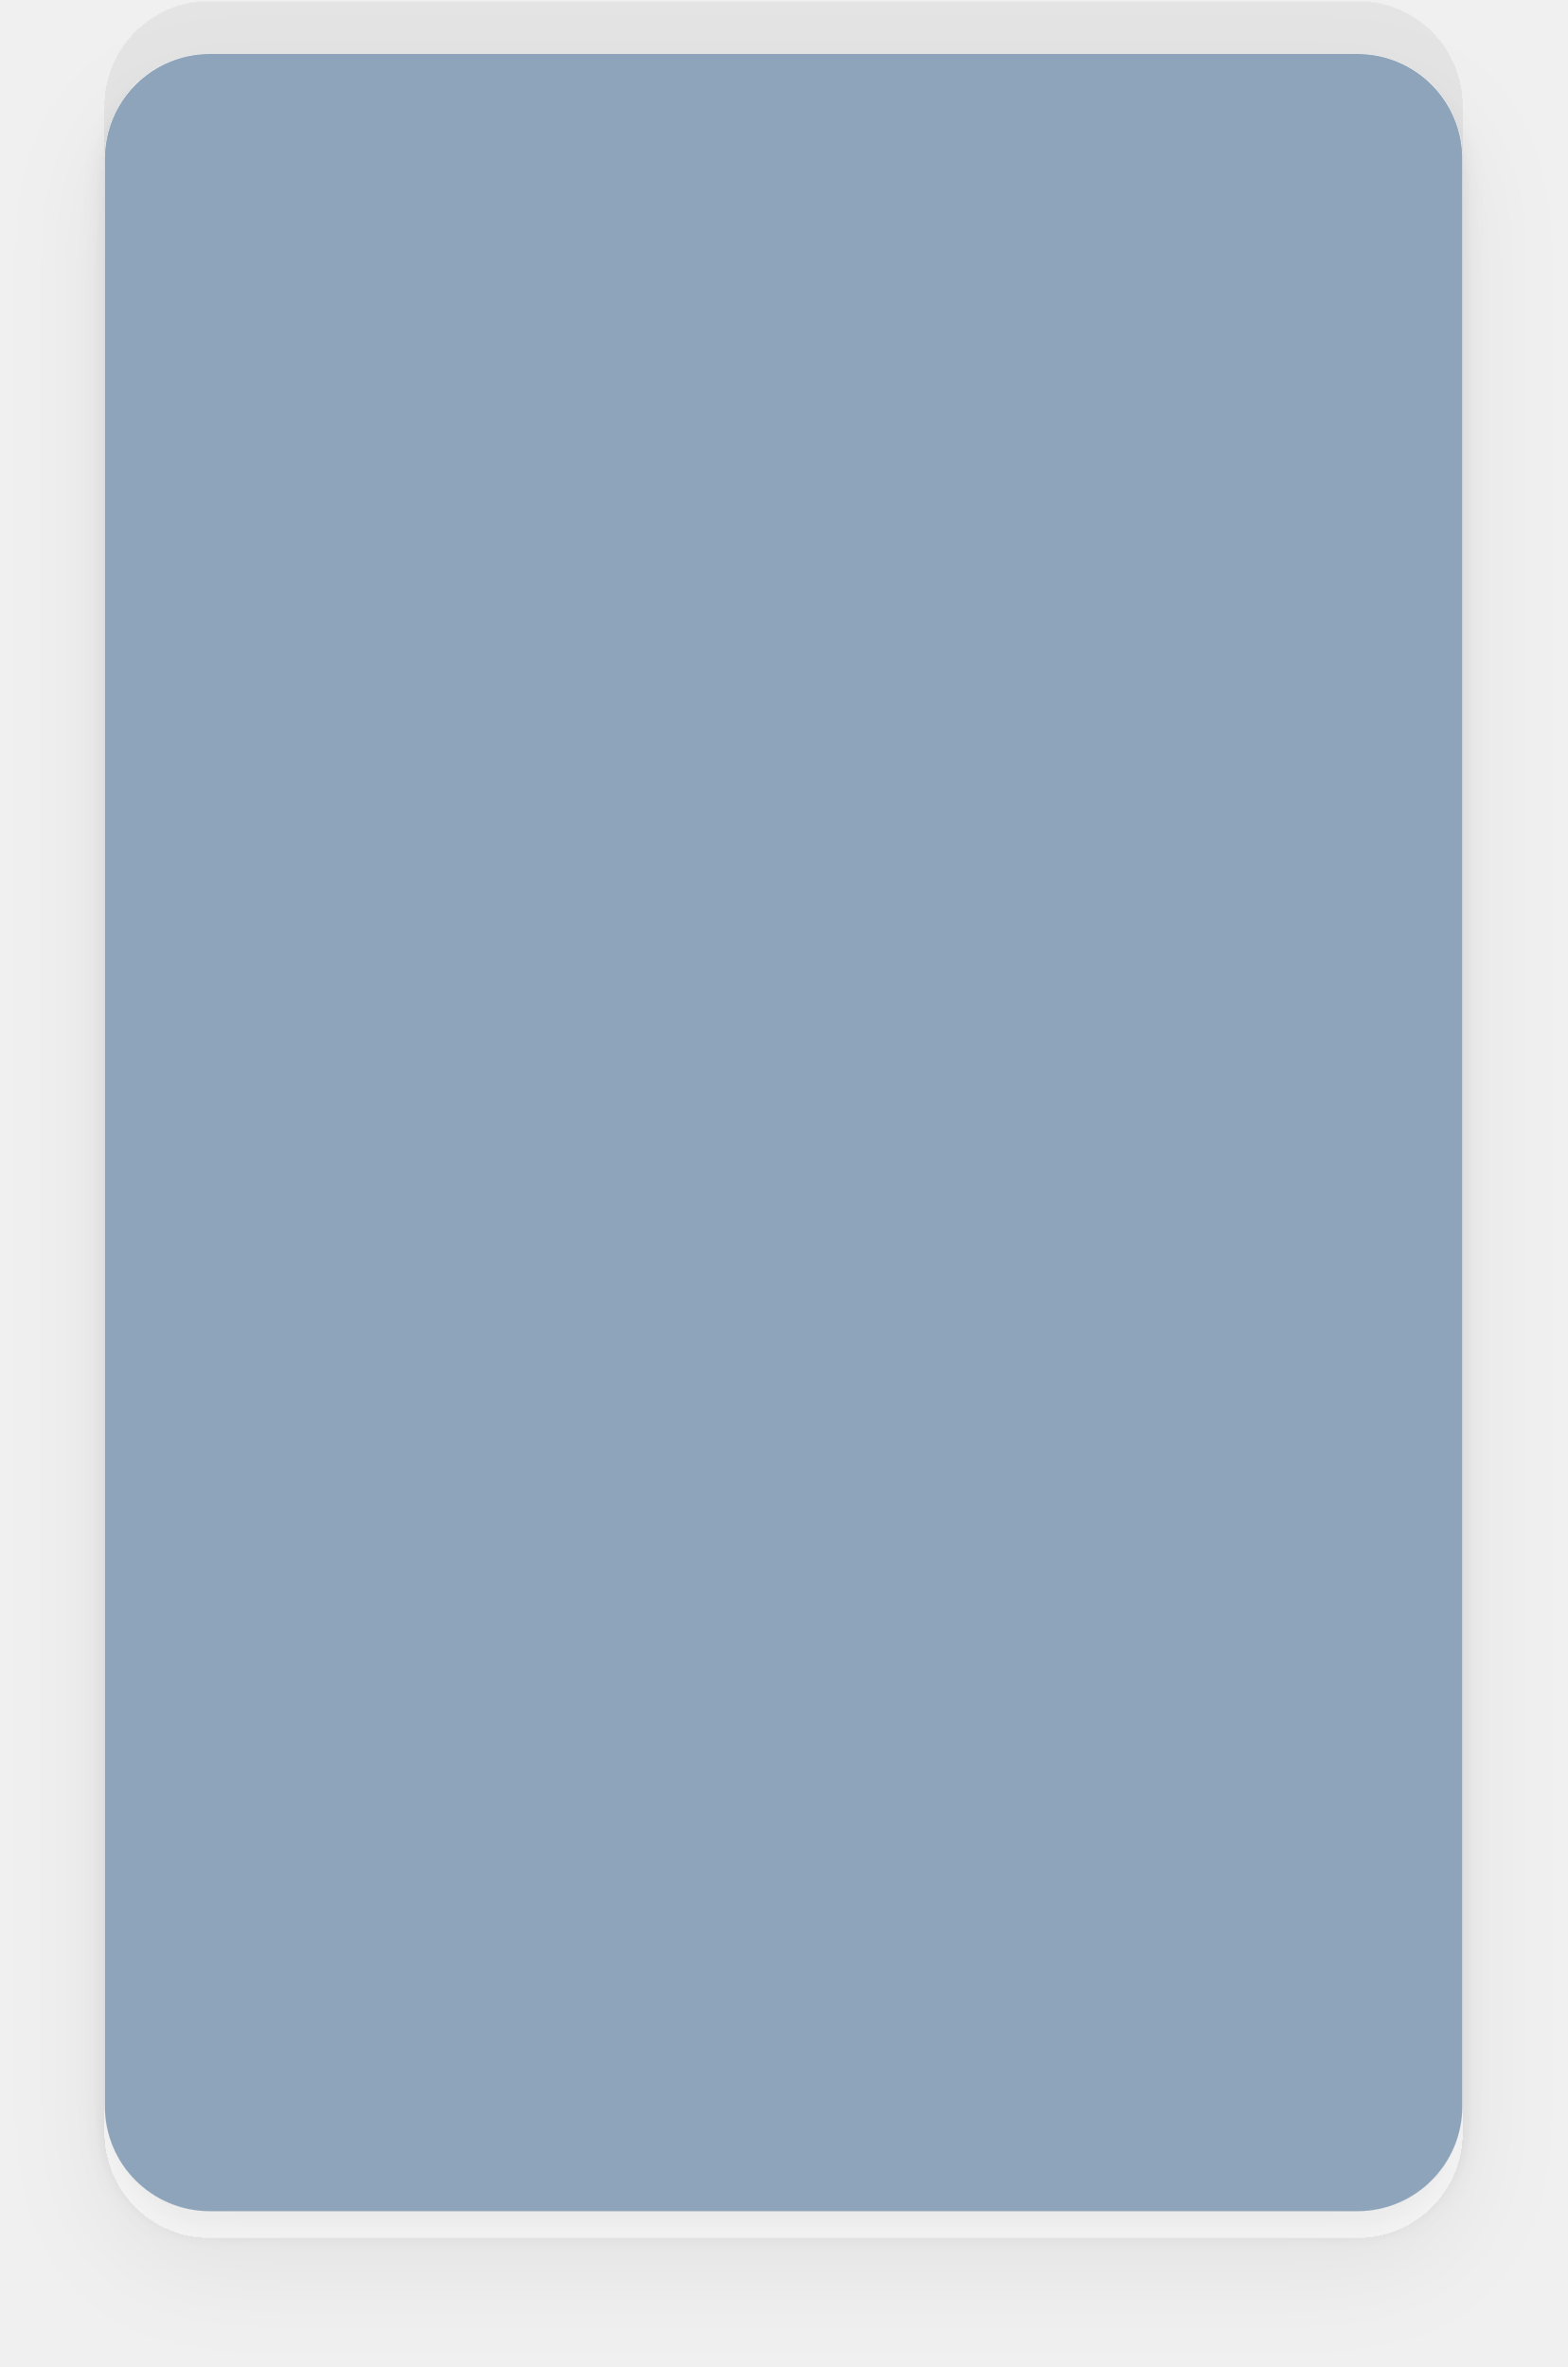
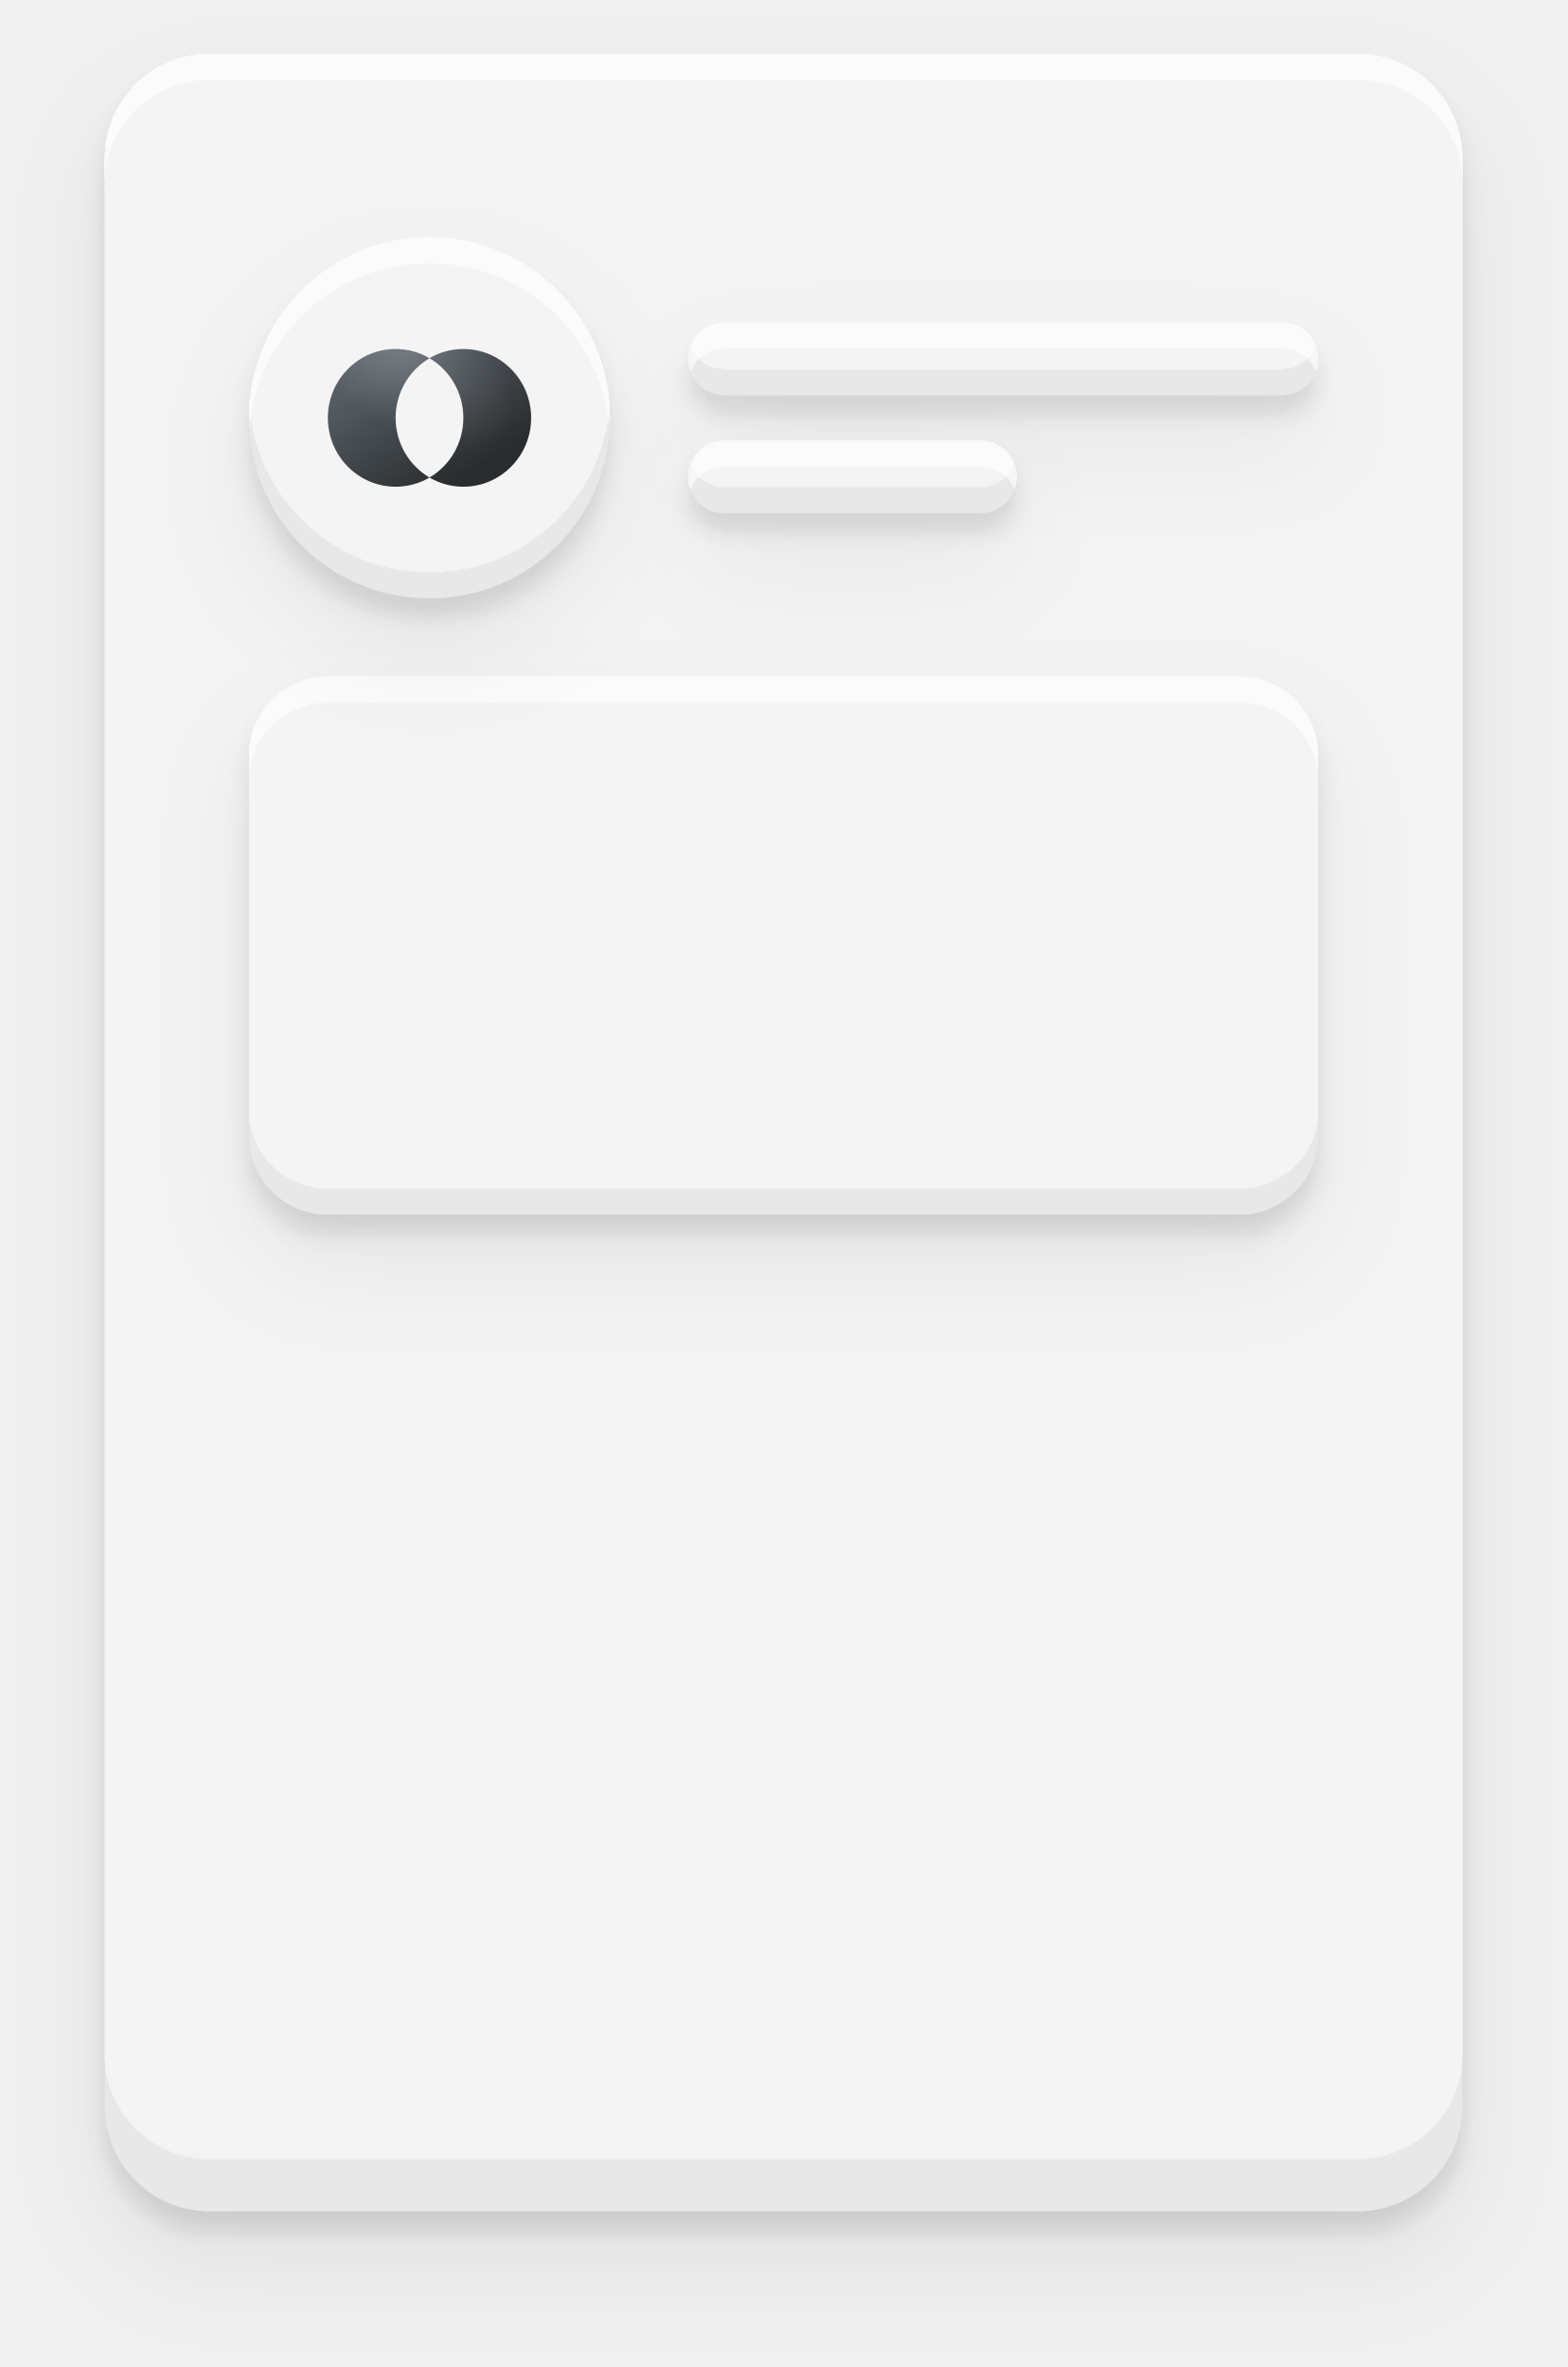
<svg xmlns="http://www.w3.org/2000/svg" width="239" height="361" viewBox="0 0 239 361" fill="none">
-   <g clip-path="url(#clip0_6045_478)">
-     <g filter="url(#filter0_dddd_6045_478)">
-       <path d="M207 8.23H32C23.163 8.23 16 15.394 16 24.23V321.23C16 330.067 23.163 337.23 32 337.23H207C215.837 337.23 223 330.067 223 321.23V24.23C223 15.394 215.837 8.23 207 8.23Z" fill="#8EA4BB" />
+   <g filter="url(#filter0_ddii_467_1241)">
+     <rect x="16" y="8.23" width="207" height="329" rx="16" fill="#F4F4F5" />
+     <g filter="url(#filter1_ddii_467_1241)">
+       <rect x="201" y="103.23" width="82" height="163" rx="12" transform="rotate(90 201 103.23)" fill="#F4F4F5" />
+     </g>
+     <g filter="url(#filter2_ddii_467_1241)">
+       <rect x="93" y="36.23" width="55" height="55" rx="27.5" transform="rotate(90 93 36.2305)" fill="#F4F4F5" />
+     </g>
+     <path d="M65.5 72.831C63.984 73.723 62.211 74.231 60.333 74.231C54.633 74.231 50 69.523 50 63.73C50 57.938 54.633 53.23 60.333 53.23C62.211 53.23 63.984 53.738 65.5 54.63C62.417 56.45 60.333 59.846 60.333 63.73C60.333 67.633 62.417 71.01 65.5 72.831Z" fill="url(#paint0_linear_467_1241)" />
+     <path d="M65.5 72.831C63.984 73.723 62.211 74.231 60.333 74.231C54.633 74.231 50 69.523 50 63.73C50 57.938 54.633 53.23 60.333 53.23C62.211 53.23 63.984 53.738 65.5 54.63C62.417 56.45 60.333 59.846 60.333 63.73C60.333 67.633 62.417 71.01 65.5 72.831Z" fill="url(#paint1_radial_467_1241)" fill-opacity="0.2" />
+     <path d="M65.5 72.831C67.016 73.723 68.789 74.231 70.667 74.231C76.367 74.231 81 69.523 81 63.73C81 57.938 76.367 53.23 70.667 53.23C68.789 53.23 67.016 53.738 65.5 54.63C68.583 56.45 70.667 59.846 70.667 63.73C70.667 67.633 68.583 71.01 65.5 72.831Z" fill="url(#paint2_linear_467_1241)" />
+     <path d="M65.5 72.831C67.016 73.723 68.789 74.231 70.667 74.231C76.367 74.231 81 69.523 81 63.73C81 57.938 76.367 53.23 70.667 53.23C68.789 53.23 67.016 53.738 65.5 54.63C68.583 56.45 70.667 59.846 70.667 63.73C70.667 67.633 68.583 71.01 65.5 72.831Z" fill="url(#paint3_radial_467_1241)" fill-opacity="0.2" />
+     <g filter="url(#filter3_ddii_467_1241)">
+       <rect x="201" y="49.23" width="11" height="96" rx="5.5" transform="rotate(90 201 49.2305)" fill="#F4F4F5" />
+     </g>
+     <g filter="url(#filter4_ddii_467_1241)">
+       <rect x="155" y="67.231" width="11" height="50" rx="5.5" transform="rotate(90 155 67.2305)" fill="#F4F4F5" />
    </g>
  </g>
  <defs>
-     <filter id="filter0_dddd_6045_478" x="0" y="0" width="239" height="361" filterUnits="userSpaceOnUse" color-interpolation-filters="sRGB">
+     <filter id="filter0_ddii_467_1241" x="0" y="0" width="239" height="361" filterUnits="userSpaceOnUse" color-interpolation-filters="sRGB">
      <feFlood flood-opacity="0" result="BackgroundImageFix" />
      <feColorMatrix in="SourceAlpha" type="matrix" values="0 0 0 0 0 0 0 0 0 0 0 0 0 0 0 0 0 0 127 0" result="hardAlpha" />
      <feOffset dy="7.77" />
      <feGaussianBlur stdDeviation="8" />
      <feColorMatrix type="matrix" values="0 0 0 0 0 0 0 0 0 0 0 0 0 0 0 0 0 0 0.06 0" />
-       <feBlend mode="normal" in2="BackgroundImageFix" result="effect1_dropShadow_6045_478" />
+       <feBlend mode="normal" in2="BackgroundImageFix" result="effect1_dropShadow_467_1241" />
      <feColorMatrix in="SourceAlpha" type="matrix" values="0 0 0 0 0 0 0 0 0 0 0 0 0 0 0 0 0 0 127 0" result="hardAlpha" />
      <feOffset dy="3" />
      <feGaussianBlur stdDeviation="1.5" />
      <feComposite in2="hardAlpha" operator="out" />
      <feColorMatrix type="matrix" values="0 0 0 0 0 0 0 0 0 0 0 0 0 0 0 0 0 0 0.1 0" />
-       <feBlend mode="normal" in2="effect1_dropShadow_6045_478" result="effect2_dropShadow_6045_478" />
+       <feBlend mode="normal" in2="effect1_dropShadow_467_1241" result="effect2_dropShadow_467_1241" />
+       <feBlend mode="normal" in="SourceGraphic" in2="effect2_dropShadow_467_1241" result="shape" />
      <feColorMatrix in="SourceAlpha" type="matrix" values="0 0 0 0 0 0 0 0 0 0 0 0 0 0 0 0 0 0 127 0" result="hardAlpha" />
      <feOffset dy="-8" />
-       <feComposite in2="hardAlpha" operator="out" />
+       <feComposite in2="hardAlpha" operator="arithmetic" k2="-1" k3="1" />
      <feColorMatrix type="matrix" values="0 0 0 0 0 0 0 0 0 0 0 0 0 0 0 0 0 0 0.05 0" />
-       <feBlend mode="normal" in2="effect2_dropShadow_6045_478" result="effect3_dropShadow_6045_478" />
+       <feBlend mode="normal" in2="shape" result="effect3_innerShadow_467_1241" />
      <feColorMatrix in="SourceAlpha" type="matrix" values="0 0 0 0 0 0 0 0 0 0 0 0 0 0 0 0 0 0 127 0" result="hardAlpha" />
      <feOffset dy="4" />
+       <feComposite in2="hardAlpha" operator="arithmetic" k2="-1" k3="1" />
+       <feColorMatrix type="matrix" values="0 0 0 0 1 0 0 0 0 1 0 0 0 0 1 0 0 0 0.6 0" />
+       <feBlend mode="normal" in2="effect3_innerShadow_467_1241" result="effect4_innerShadow_467_1241" />
+     </filter>
+     <filter id="filter1_ddii_467_1241" x="22" y="95.001" width="195" height="114" filterUnits="userSpaceOnUse" color-interpolation-filters="sRGB">
+       <feFlood flood-opacity="0" result="BackgroundImageFix" />
+       <feColorMatrix in="SourceAlpha" type="matrix" values="0 0 0 0 0 0 0 0 0 0 0 0 0 0 0 0 0 0 127 0" result="hardAlpha" />
+       <feOffset dy="7.77" />
+       <feGaussianBlur stdDeviation="8" />
+       <feColorMatrix type="matrix" values="0 0 0 0 0 0 0 0 0 0 0 0 0 0 0 0 0 0 0.06 0" />
+       <feBlend mode="normal" in2="BackgroundImageFix" result="effect1_dropShadow_467_1241" />
+       <feColorMatrix in="SourceAlpha" type="matrix" values="0 0 0 0 0 0 0 0 0 0 0 0 0 0 0 0 0 0 127 0" result="hardAlpha" />
+       <feOffset dy="3" />
+       <feGaussianBlur stdDeviation="1.5" />
      <feComposite in2="hardAlpha" operator="out" />
+       <feColorMatrix type="matrix" values="0 0 0 0 0 0 0 0 0 0 0 0 0 0 0 0 0 0 0.1 0" />
+       <feBlend mode="normal" in2="effect1_dropShadow_467_1241" result="effect2_dropShadow_467_1241" />
+       <feBlend mode="normal" in="SourceGraphic" in2="effect2_dropShadow_467_1241" result="shape" />
+       <feColorMatrix in="SourceAlpha" type="matrix" values="0 0 0 0 0 0 0 0 0 0 0 0 0 0 0 0 0 0 127 0" result="hardAlpha" />
+       <feOffset dy="-4" />
+       <feComposite in2="hardAlpha" operator="arithmetic" k2="-1" k3="1" />
+       <feColorMatrix type="matrix" values="0 0 0 0 0 0 0 0 0 0 0 0 0 0 0 0 0 0 0.05 0" />
+       <feBlend mode="normal" in2="shape" result="effect3_innerShadow_467_1241" />
+       <feColorMatrix in="SourceAlpha" type="matrix" values="0 0 0 0 0 0 0 0 0 0 0 0 0 0 0 0 0 0 127 0" result="hardAlpha" />
+       <feOffset dy="4" />
+       <feComposite in2="hardAlpha" operator="arithmetic" k2="-1" k3="1" />
      <feColorMatrix type="matrix" values="0 0 0 0 1 0 0 0 0 1 0 0 0 0 1 0 0 0 0.6 0" />
-       <feBlend mode="normal" in2="effect3_dropShadow_6045_478" result="effect4_dropShadow_6045_478" />
-       <feBlend mode="normal" in="SourceGraphic" in2="effect4_dropShadow_6045_478" result="shape" />
+       <feBlend mode="normal" in2="effect3_innerShadow_467_1241" result="effect4_innerShadow_467_1241" />
    </filter>
-     <clipPath id="clip0_6045_478">
-       <rect width="239" height="361" fill="white" />
-     </clipPath>
+     <filter id="filter2_ddii_467_1241" x="22" y="28" width="87" height="87" filterUnits="userSpaceOnUse" color-interpolation-filters="sRGB">
+       <feFlood flood-opacity="0" result="BackgroundImageFix" />
+       <feColorMatrix in="SourceAlpha" type="matrix" values="0 0 0 0 0 0 0 0 0 0 0 0 0 0 0 0 0 0 127 0" result="hardAlpha" />
+       <feOffset dy="7.77" />
+       <feGaussianBlur stdDeviation="8" />
+       <feColorMatrix type="matrix" values="0 0 0 0 0 0 0 0 0 0 0 0 0 0 0 0 0 0 0.06 0" />
+       <feBlend mode="normal" in2="BackgroundImageFix" result="effect1_dropShadow_467_1241" />
+       <feColorMatrix in="SourceAlpha" type="matrix" values="0 0 0 0 0 0 0 0 0 0 0 0 0 0 0 0 0 0 127 0" result="hardAlpha" />
+       <feOffset dy="3" />
+       <feGaussianBlur stdDeviation="1.5" />
+       <feComposite in2="hardAlpha" operator="out" />
+       <feColorMatrix type="matrix" values="0 0 0 0 0 0 0 0 0 0 0 0 0 0 0 0 0 0 0.1 0" />
+       <feBlend mode="normal" in2="effect1_dropShadow_467_1241" result="effect2_dropShadow_467_1241" />
+       <feBlend mode="normal" in="SourceGraphic" in2="effect2_dropShadow_467_1241" result="shape" />
+       <feColorMatrix in="SourceAlpha" type="matrix" values="0 0 0 0 0 0 0 0 0 0 0 0 0 0 0 0 0 0 127 0" result="hardAlpha" />
+       <feOffset dy="-4" />
+       <feComposite in2="hardAlpha" operator="arithmetic" k2="-1" k3="1" />
+       <feColorMatrix type="matrix" values="0 0 0 0 0 0 0 0 0 0 0 0 0 0 0 0 0 0 0.05 0" />
+       <feBlend mode="normal" in2="shape" result="effect3_innerShadow_467_1241" />
+       <feColorMatrix in="SourceAlpha" type="matrix" values="0 0 0 0 0 0 0 0 0 0 0 0 0 0 0 0 0 0 127 0" result="hardAlpha" />
+       <feOffset dy="4" />
+       <feComposite in2="hardAlpha" operator="arithmetic" k2="-1" k3="1" />
+       <feColorMatrix type="matrix" values="0 0 0 0 1 0 0 0 0 1 0 0 0 0 1 0 0 0 0.6 0" />
+       <feBlend mode="normal" in2="effect3_innerShadow_467_1241" result="effect4_innerShadow_467_1241" />
+     </filter>
+     <filter id="filter3_ddii_467_1241" x="89" y="41.001" width="128" height="43" filterUnits="userSpaceOnUse" color-interpolation-filters="sRGB">
+       <feFlood flood-opacity="0" result="BackgroundImageFix" />
+       <feColorMatrix in="SourceAlpha" type="matrix" values="0 0 0 0 0 0 0 0 0 0 0 0 0 0 0 0 0 0 127 0" result="hardAlpha" />
+       <feOffset dy="7.77" />
+       <feGaussianBlur stdDeviation="8" />
+       <feColorMatrix type="matrix" values="0 0 0 0 0 0 0 0 0 0 0 0 0 0 0 0 0 0 0.06 0" />
+       <feBlend mode="normal" in2="BackgroundImageFix" result="effect1_dropShadow_467_1241" />
+       <feColorMatrix in="SourceAlpha" type="matrix" values="0 0 0 0 0 0 0 0 0 0 0 0 0 0 0 0 0 0 127 0" result="hardAlpha" />
+       <feOffset dy="3" />
+       <feGaussianBlur stdDeviation="1.5" />
+       <feComposite in2="hardAlpha" operator="out" />
+       <feColorMatrix type="matrix" values="0 0 0 0 0 0 0 0 0 0 0 0 0 0 0 0 0 0 0.1 0" />
+       <feBlend mode="normal" in2="effect1_dropShadow_467_1241" result="effect2_dropShadow_467_1241" />
+       <feBlend mode="normal" in="SourceGraphic" in2="effect2_dropShadow_467_1241" result="shape" />
+       <feColorMatrix in="SourceAlpha" type="matrix" values="0 0 0 0 0 0 0 0 0 0 0 0 0 0 0 0 0 0 127 0" result="hardAlpha" />
+       <feOffset dy="-4" />
+       <feComposite in2="hardAlpha" operator="arithmetic" k2="-1" k3="1" />
+       <feColorMatrix type="matrix" values="0 0 0 0 0 0 0 0 0 0 0 0 0 0 0 0 0 0 0.05 0" />
+       <feBlend mode="normal" in2="shape" result="effect3_innerShadow_467_1241" />
+       <feColorMatrix in="SourceAlpha" type="matrix" values="0 0 0 0 0 0 0 0 0 0 0 0 0 0 0 0 0 0 127 0" result="hardAlpha" />
+       <feOffset dy="4" />
+       <feComposite in2="hardAlpha" operator="arithmetic" k2="-1" k3="1" />
+       <feColorMatrix type="matrix" values="0 0 0 0 1 0 0 0 0 1 0 0 0 0 1 0 0 0 0.6 0" />
+       <feBlend mode="normal" in2="effect3_innerShadow_467_1241" result="effect4_innerShadow_467_1241" />
+     </filter>
+     <filter id="filter4_ddii_467_1241" x="89" y="59.001" width="82" height="43" filterUnits="userSpaceOnUse" color-interpolation-filters="sRGB">
+       <feFlood flood-opacity="0" result="BackgroundImageFix" />
+       <feColorMatrix in="SourceAlpha" type="matrix" values="0 0 0 0 0 0 0 0 0 0 0 0 0 0 0 0 0 0 127 0" result="hardAlpha" />
+       <feOffset dy="7.77" />
+       <feGaussianBlur stdDeviation="8" />
+       <feColorMatrix type="matrix" values="0 0 0 0 0 0 0 0 0 0 0 0 0 0 0 0 0 0 0.06 0" />
+       <feBlend mode="normal" in2="BackgroundImageFix" result="effect1_dropShadow_467_1241" />
+       <feColorMatrix in="SourceAlpha" type="matrix" values="0 0 0 0 0 0 0 0 0 0 0 0 0 0 0 0 0 0 127 0" result="hardAlpha" />
+       <feOffset dy="3" />
+       <feGaussianBlur stdDeviation="1.5" />
+       <feComposite in2="hardAlpha" operator="out" />
+       <feColorMatrix type="matrix" values="0 0 0 0 0 0 0 0 0 0 0 0 0 0 0 0 0 0 0.1 0" />
+       <feBlend mode="normal" in2="effect1_dropShadow_467_1241" result="effect2_dropShadow_467_1241" />
+       <feBlend mode="normal" in="SourceGraphic" in2="effect2_dropShadow_467_1241" result="shape" />
+       <feColorMatrix in="SourceAlpha" type="matrix" values="0 0 0 0 0 0 0 0 0 0 0 0 0 0 0 0 0 0 127 0" result="hardAlpha" />
+       <feOffset dy="-4" />
+       <feComposite in2="hardAlpha" operator="arithmetic" k2="-1" k3="1" />
+       <feColorMatrix type="matrix" values="0 0 0 0 0 0 0 0 0 0 0 0 0 0 0 0 0 0 0.05 0" />
+       <feBlend mode="normal" in2="shape" result="effect3_innerShadow_467_1241" />
+       <feColorMatrix in="SourceAlpha" type="matrix" values="0 0 0 0 0 0 0 0 0 0 0 0 0 0 0 0 0 0 127 0" result="hardAlpha" />
+       <feOffset dy="4" />
+       <feComposite in2="hardAlpha" operator="arithmetic" k2="-1" k3="1" />
+       <feColorMatrix type="matrix" values="0 0 0 0 1 0 0 0 0 1 0 0 0 0 1 0 0 0 0.6 0" />
+       <feBlend mode="normal" in2="effect3_innerShadow_467_1241" result="effect4_innerShadow_467_1241" />
+     </filter>
+     <linearGradient id="paint0_linear_467_1241" x1="65.959" y1="51.861" x2="76.615" y2="69.125" gradientUnits="userSpaceOnUse">
+       <stop stop-color="#555D64" />
+       <stop offset="1" stop-color="#292C2E" />
+     </linearGradient>
+     <radialGradient id="paint1_radial_467_1241" cx="0" cy="0" r="1" gradientTransform="matrix(19.3945 11.375 -0.976945 13.1382 58.7236 51.043)" gradientUnits="userSpaceOnUse">
+       <stop stop-color="white" />
+       <stop offset="1" stop-color="white" stop-opacity="0" />
+     </radialGradient>
+     <linearGradient id="paint2_linear_467_1241" x1="65.959" y1="51.861" x2="76.615" y2="69.125" gradientUnits="userSpaceOnUse">
+       <stop stop-color="#555D64" />
+       <stop offset="1" stop-color="#292C2E" />
+     </linearGradient>
+     <radialGradient id="paint3_radial_467_1241" cx="0" cy="0" r="1" gradientTransform="matrix(19.3945 11.375 -0.976945 13.1382 58.7236 51.043)" gradientUnits="userSpaceOnUse">
+       <stop stop-color="white" />
+       <stop offset="1" stop-color="white" stop-opacity="0" />
+     </radialGradient>
  </defs>
</svg>
